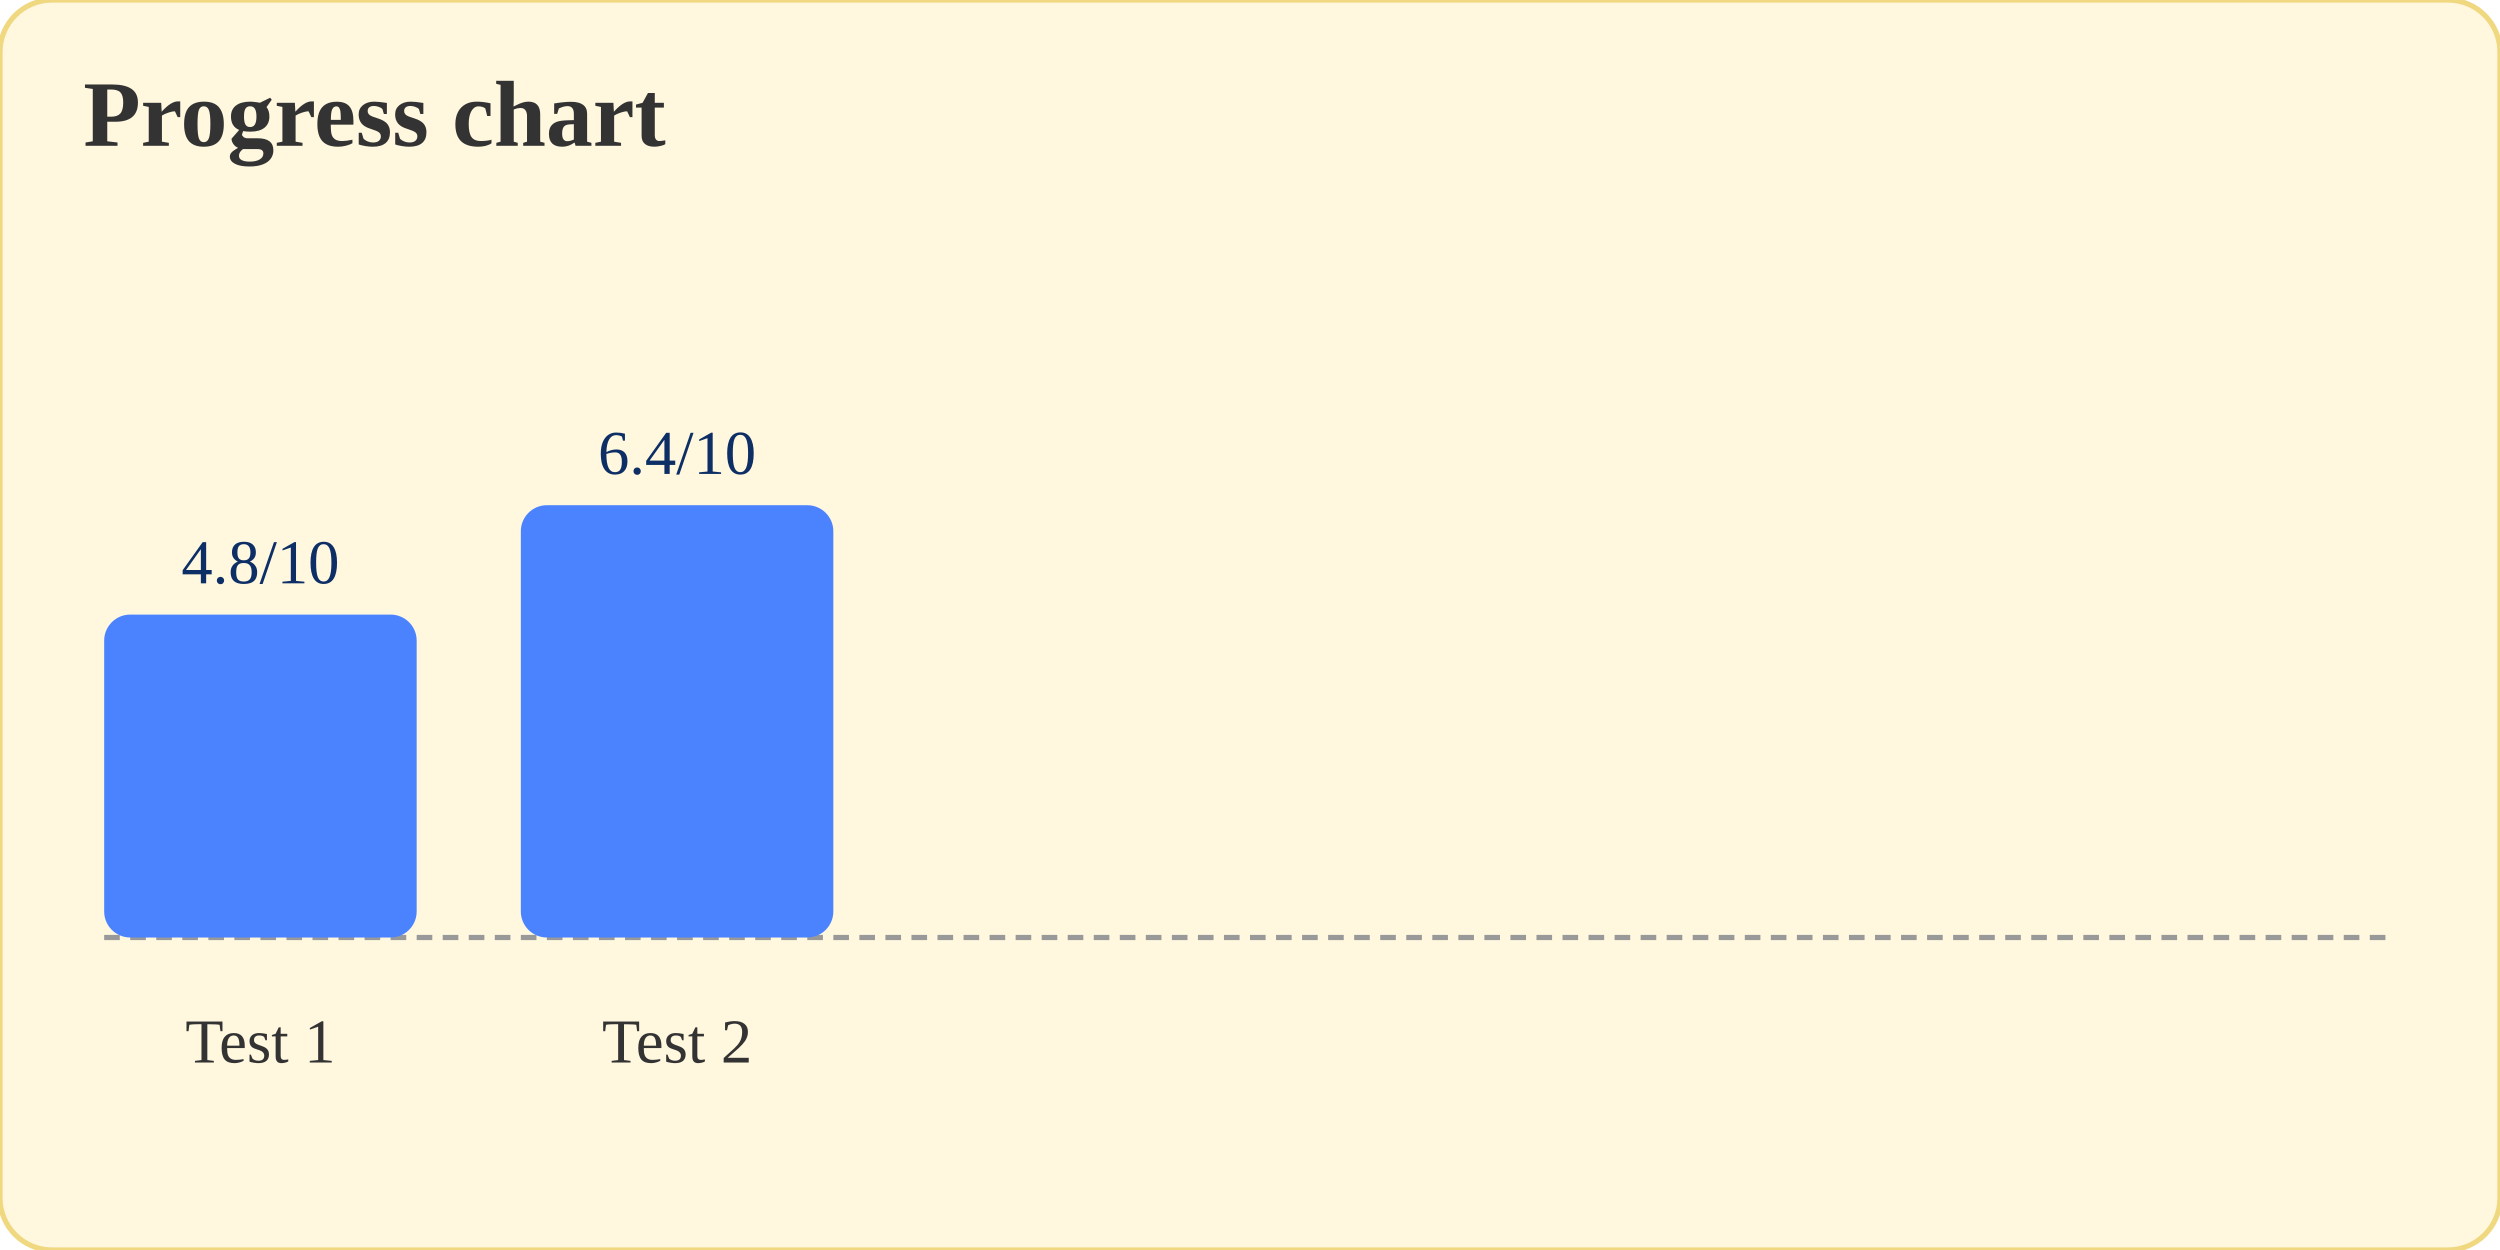
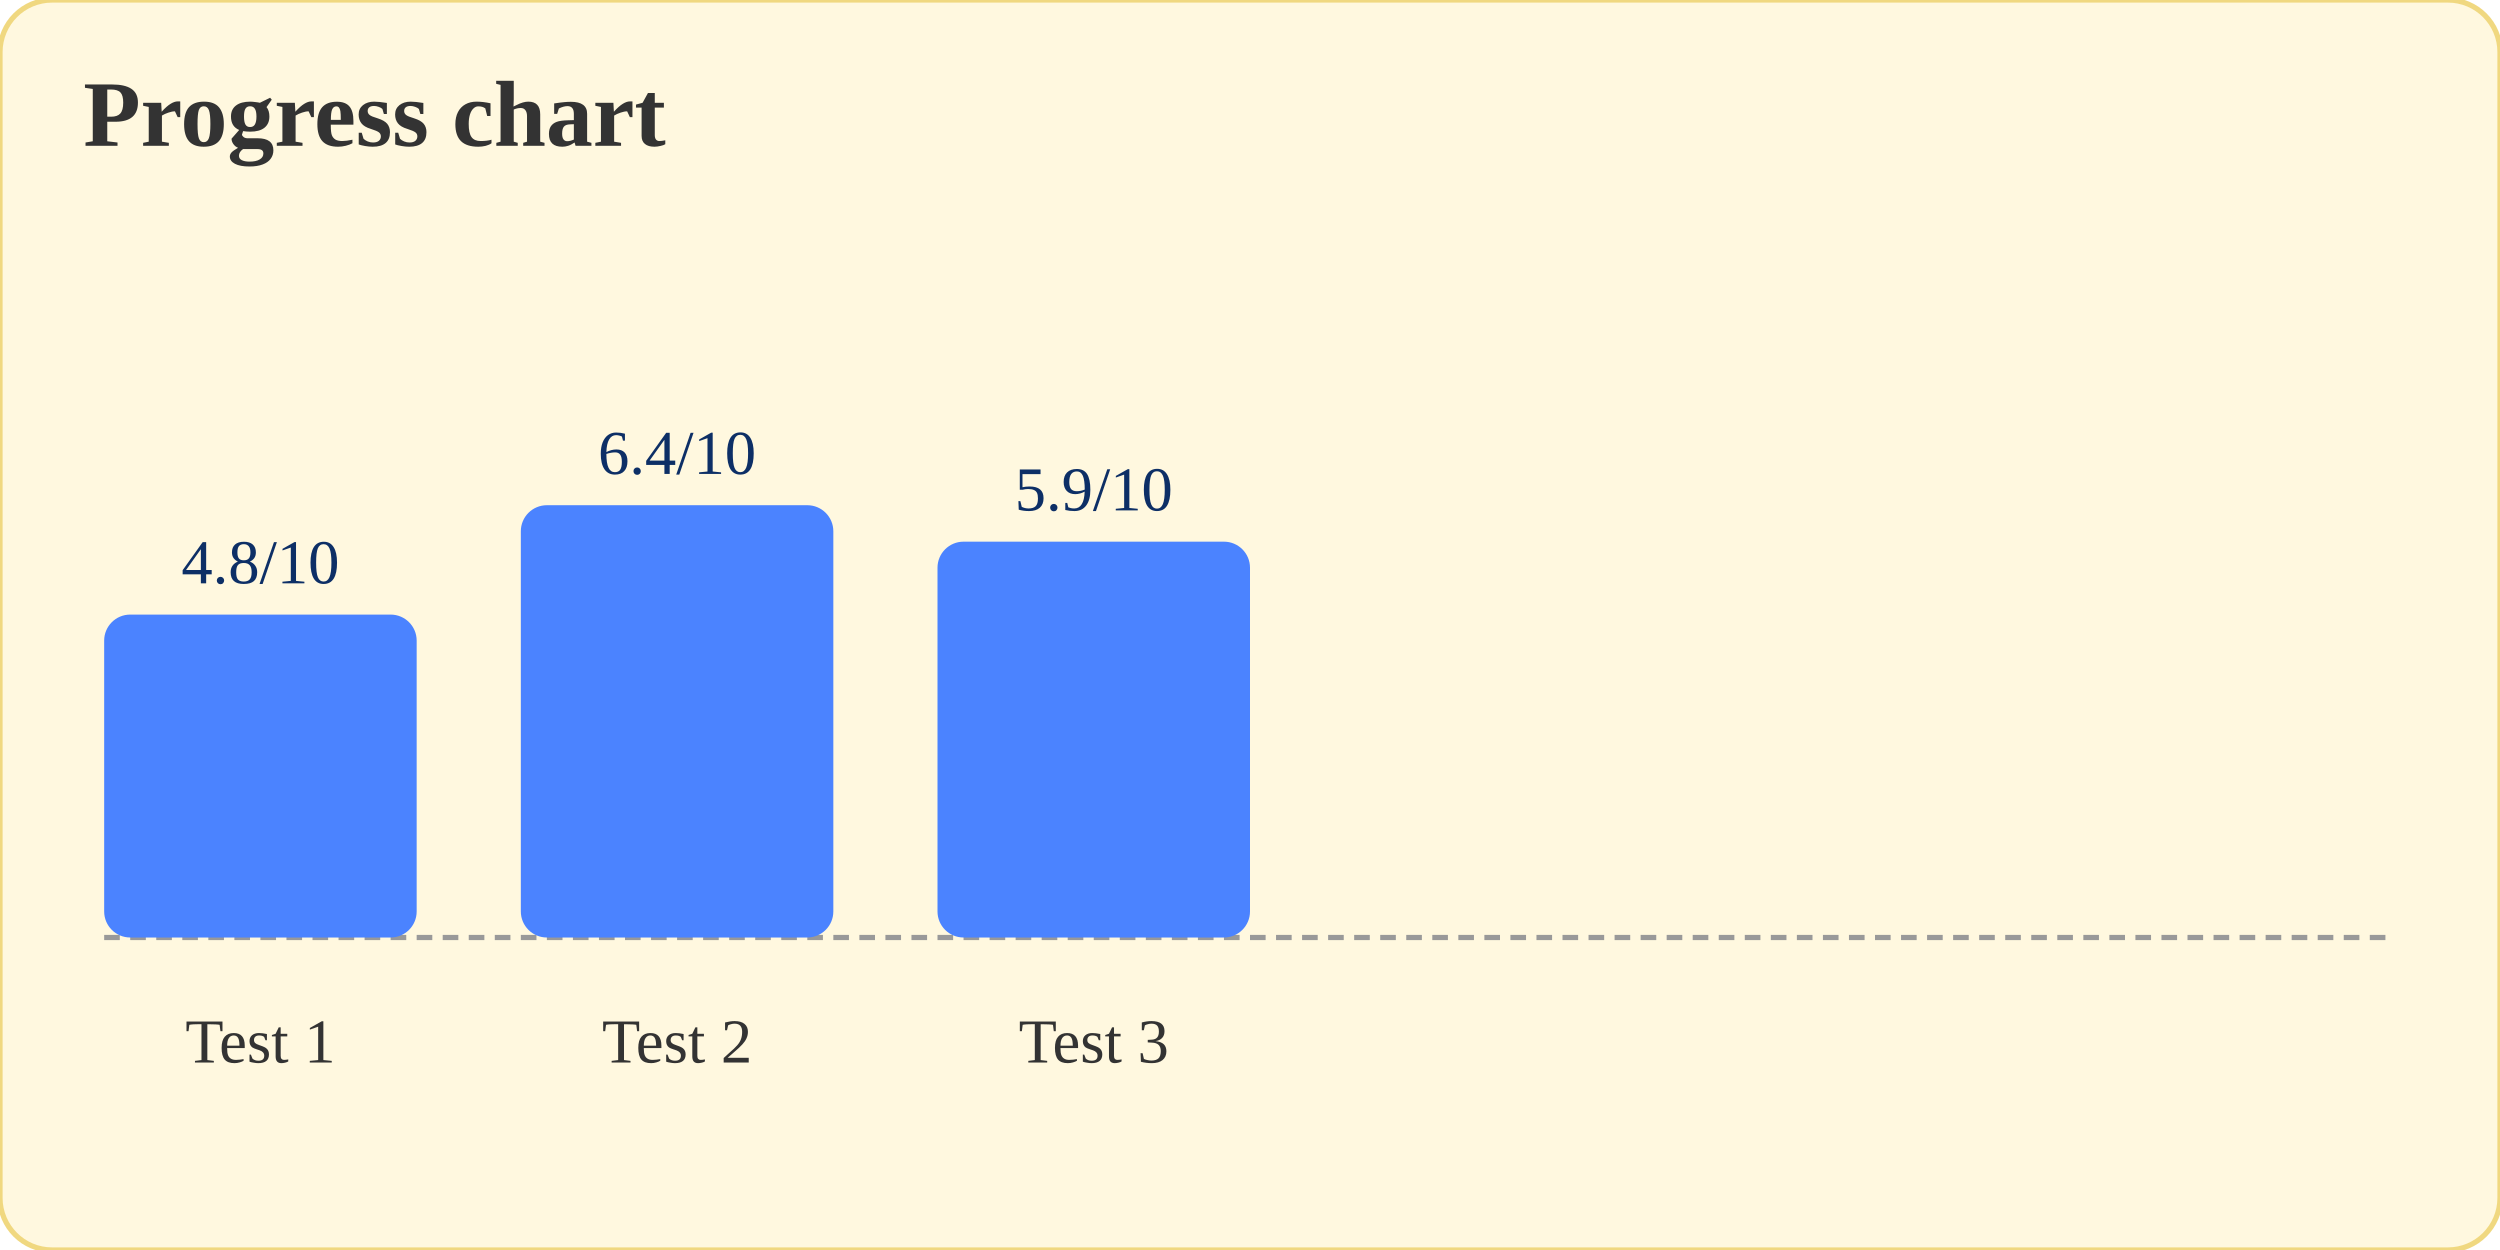
<svg xmlns="http://www.w3.org/2000/svg" width="480" height="240">
  <rect width="480" height="240" fill="#fff8df" stroke="#f0d880" stroke-width="1" rx="10" />
  <text x="16" y="28" fill="#333" font-size="18" font-weight="700">Progress chart</text>
  <line x1="20" y1="180" x2="460" y2="180" stroke="#999" stroke-dasharray="3,2" />
  <rect x="20" y="118" width="60" height="62" fill="#4b83ff" rx="5" />
  <text x="50.0" y="112" font-size="12" text-anchor="middle" fill="#0d2f66">4.8/10</text>
  <text x="50.0" y="204" font-size="12" text-anchor="middle" fill="#333">Test 1</text>
  <rect x="100" y="97" width="60" height="83" fill="#4b83ff" rx="5" />
  <text x="130.0" y="91" font-size="12" text-anchor="middle" fill="#0d2f66">6.4/10</text>
  <text x="130.0" y="204" font-size="12" text-anchor="middle" fill="#333">Test 2</text>
+   <rect x="180" y="104" width="60" height="76" fill="#4b83ff" rx="5" />
+   <text x="210.0" y="98" font-size="12" text-anchor="middle" fill="#0d2f66">5.9/10</text>
+   <text x="210.0" y="204" font-size="12" text-anchor="middle" fill="#333">Test 3</text>
</svg>
